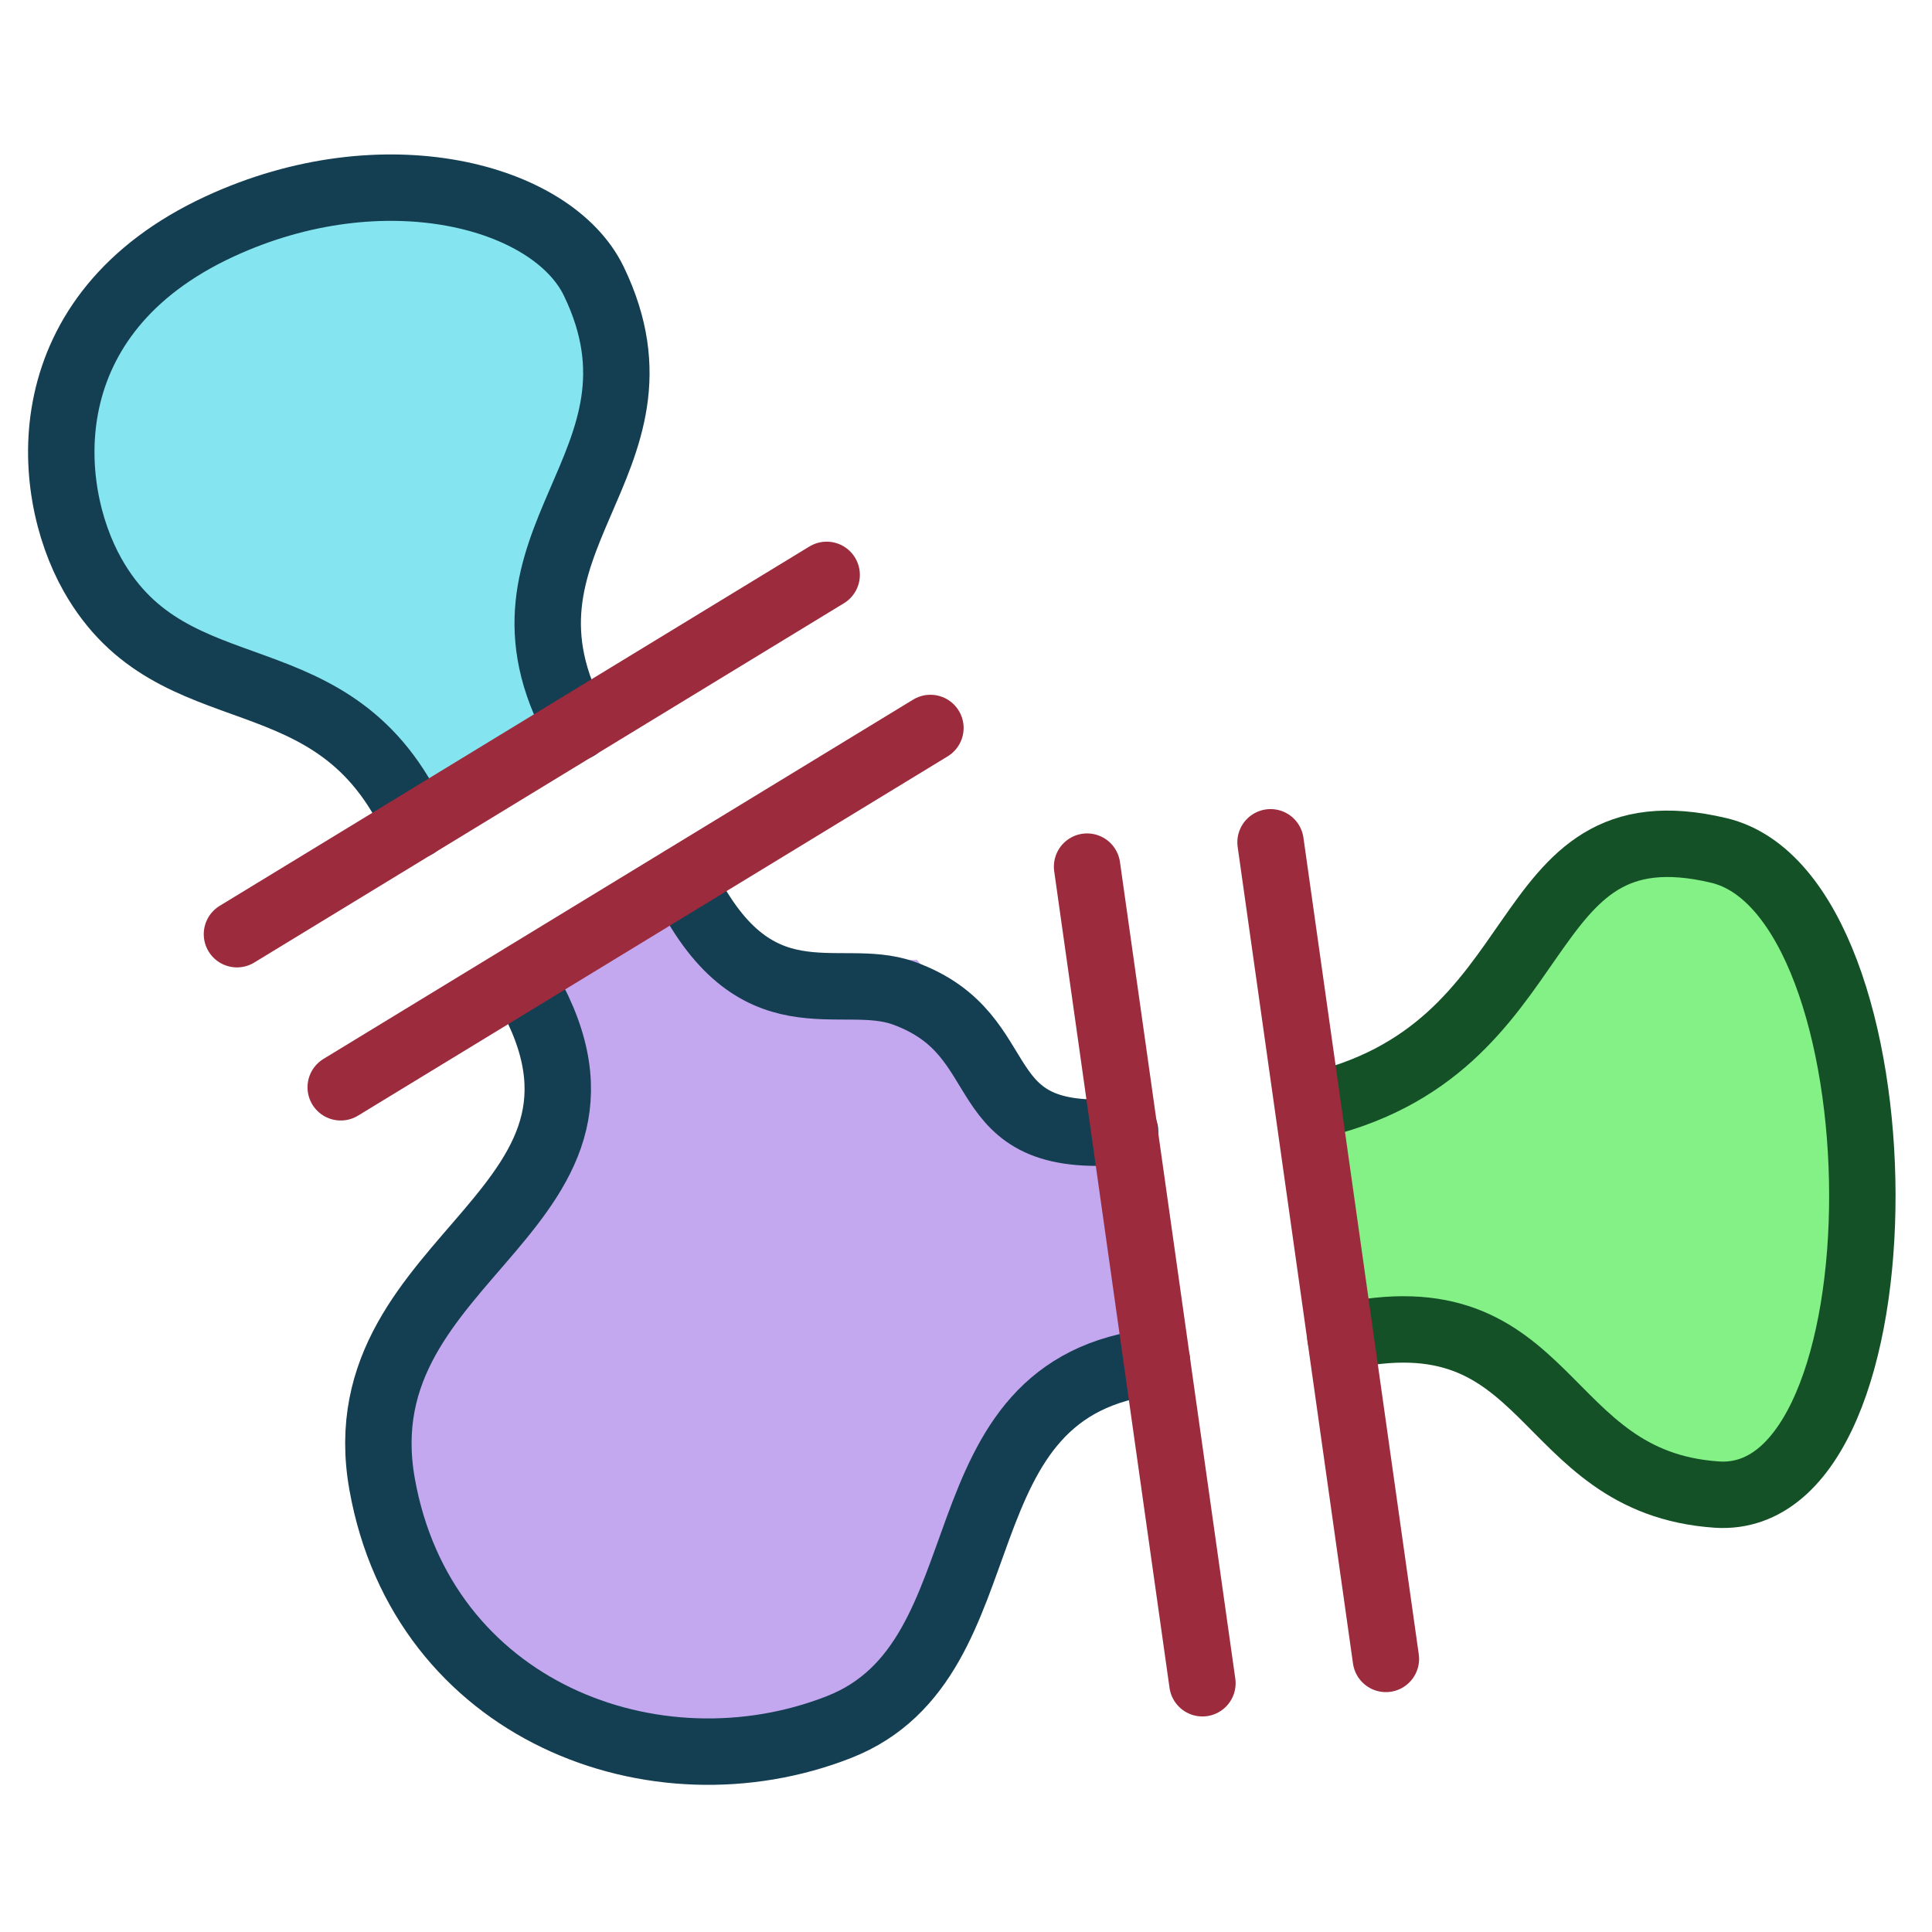
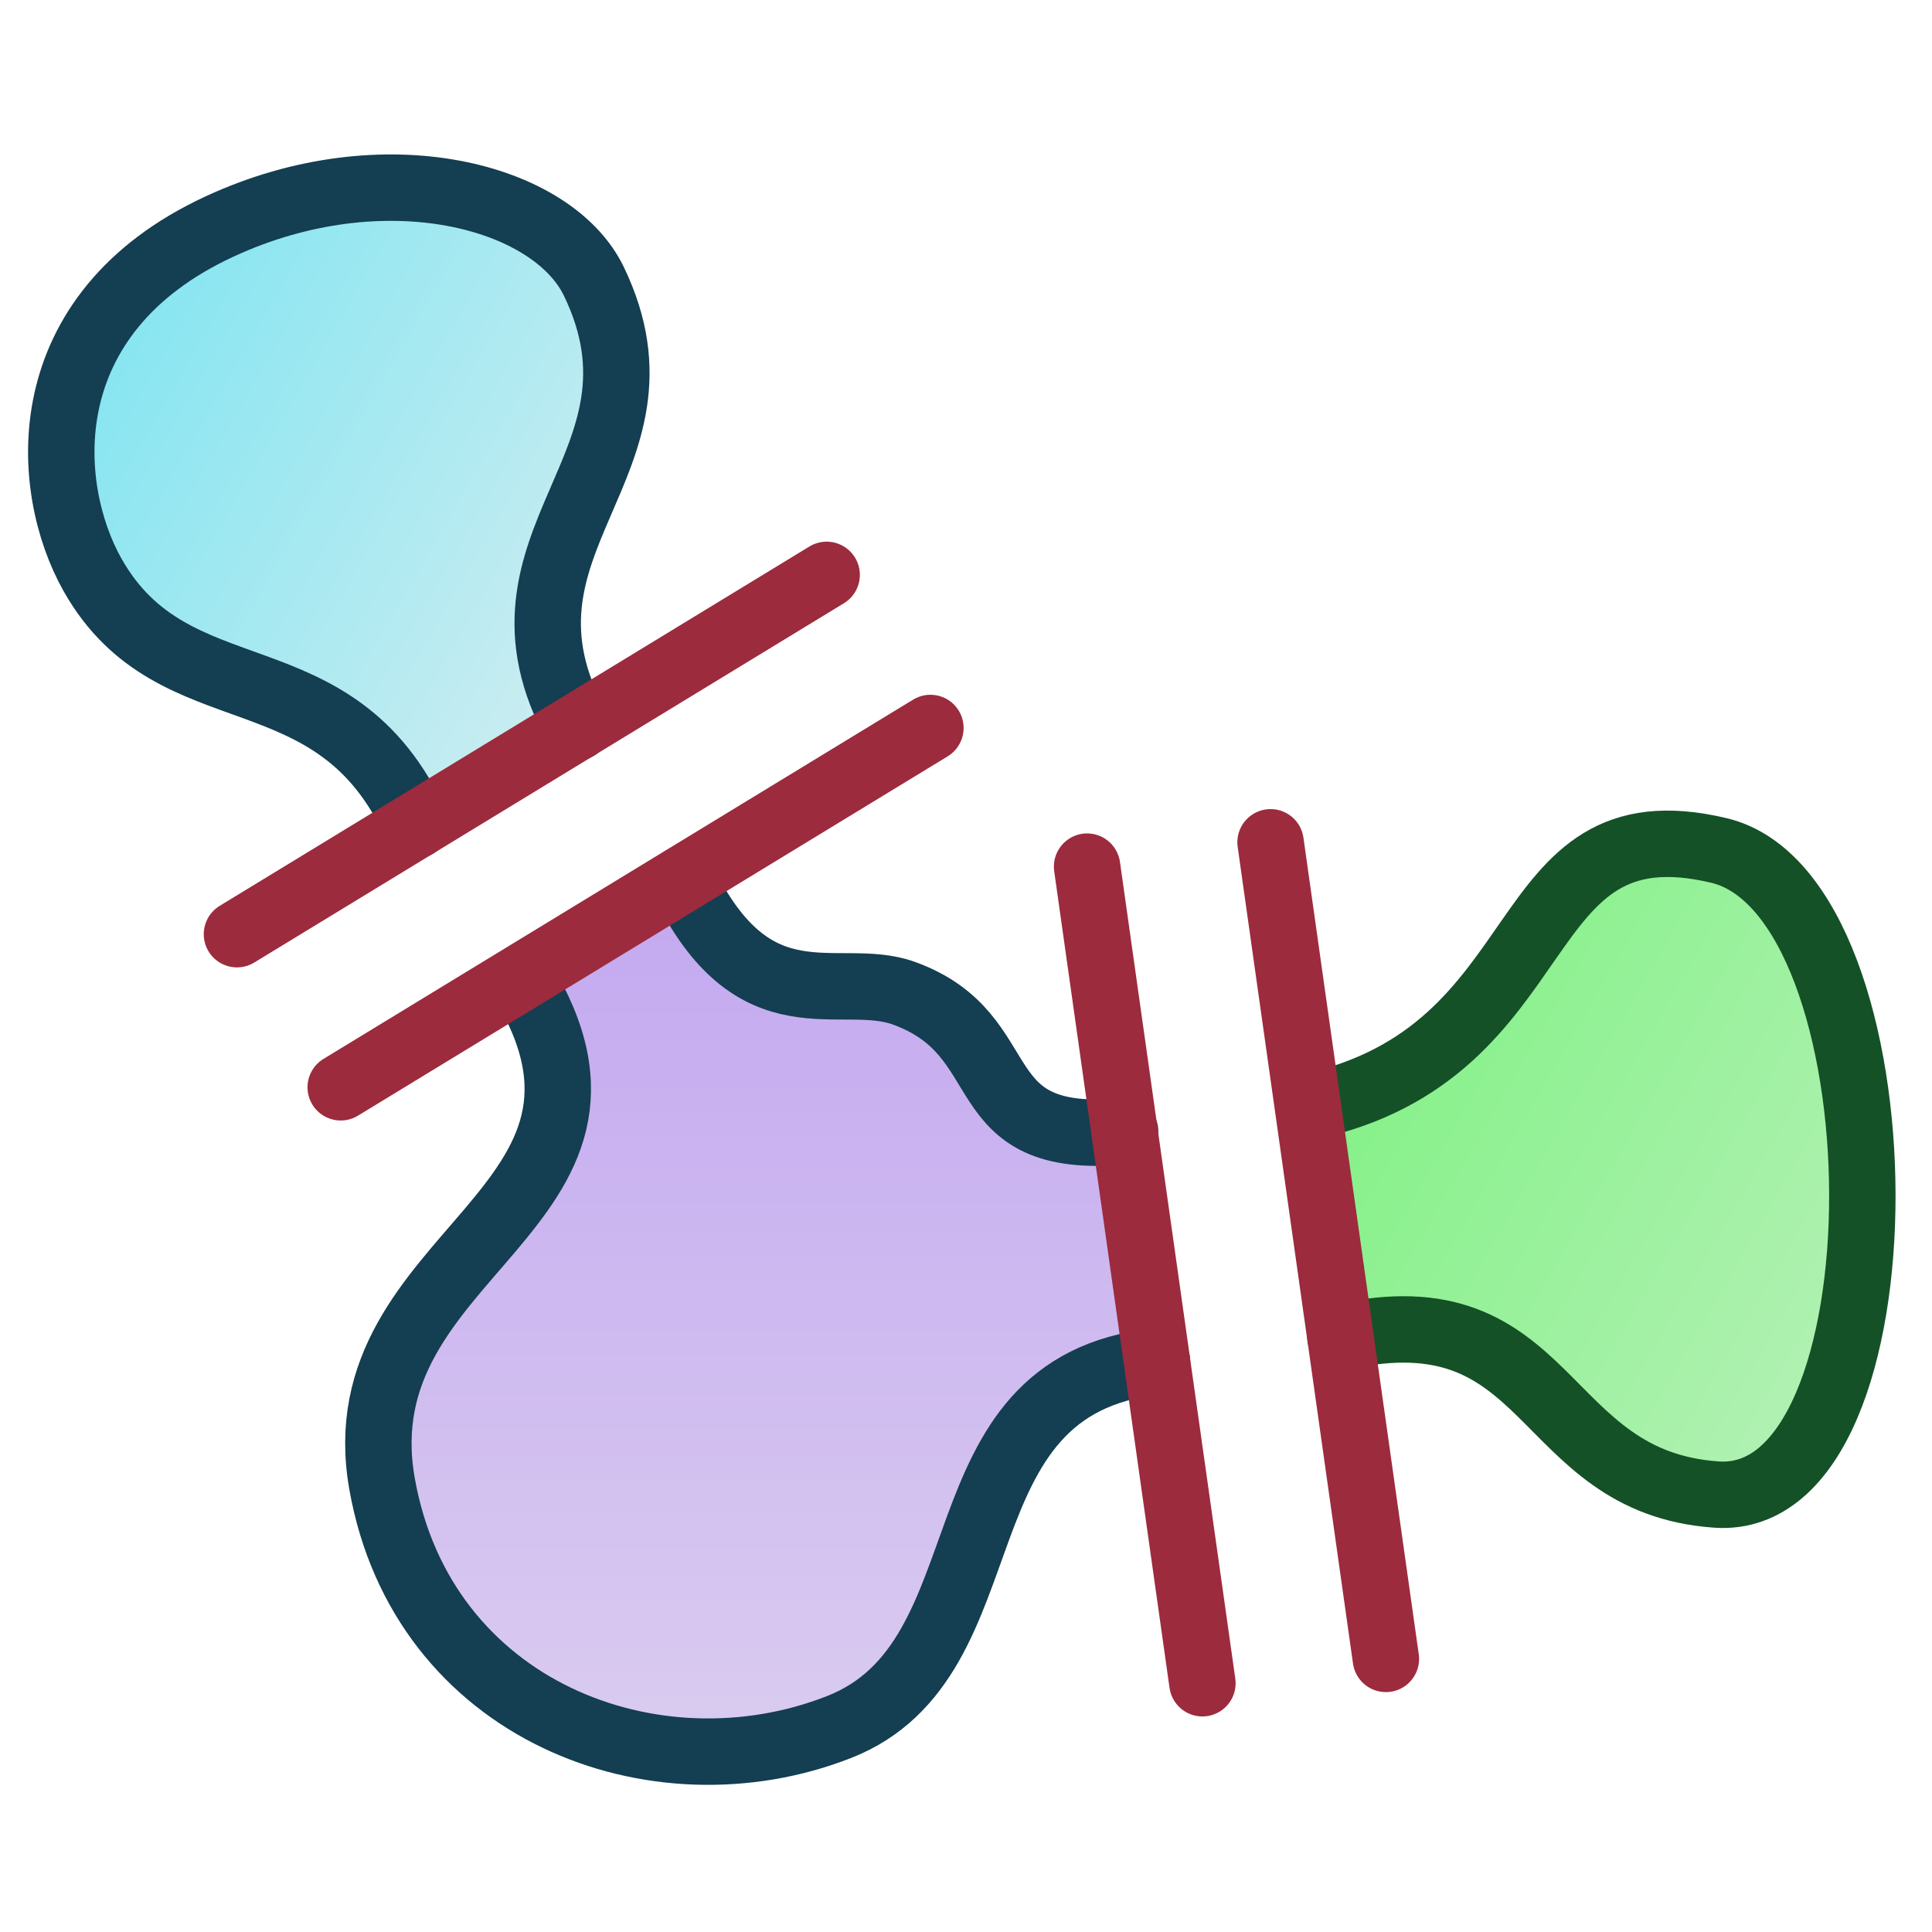
<svg xmlns="http://www.w3.org/2000/svg" version="1.1" id="Layer_1" x="0px" y="0px" width="640px" height="640px" viewBox="0 0 640 640" enable-background="new 0 0 640 640" xml:space="preserve">
  <g>
-     <polyline fill="#C3A8F0" points="172.584,324.321 244.058,422.47 383.269,451.059 372.495,374.803 337.103,357.133 303.796,318    247.661,318 225.512,291.138  " />
+     <linearGradient id="SVGID_1_" gradientUnits="userSpaceOnUse" x1="254.229" y1="291.203" x2="254.229" y2="582.598">
+       <stop offset="0" style="stop-color:#C3A8F0" />
+       <stop offset="1" style="stop-color:#DACCF0" />
+     </linearGradient>
+     <path fill="url(#SVGID_1_)" d="M172.584,324.056c31.592,82.944-60.347,90.222-46.023,167.494   c15.974,86.175,105.63,110.428,160.61,75.941C331,540,314,465,383.425,452.156l-10.728-75.957C332,375.22,333,347,299.383,329   c-18.044-9.662-45.153,1-73.314-37.797" />
    <path fill="none" stroke="#143E51" stroke-width="22" stroke-linecap="round" stroke-miterlimit="10" d="M226.069,291.286   c23.755,49.298,51.758,29.931,73.314,37.714c38.617,13.944,19.64,50.776,73.314,45.752" />
-     <path fill="#C3A8F0" stroke="#143E51" stroke-width="22" stroke-linecap="round" stroke-miterlimit="10" d="M172.584,324.056   C220,401,112.867,414.277,126.562,491.55C139.899,566.812,217,596,277.927,572.111c57.537-22.56,30.284-113.111,105.342-121.118" />
+     <path fill="none" stroke="#143E51" stroke-width="22" stroke-linecap="round" stroke-miterlimit="10" d="M172.584,324.056   C220,401,112.867,414.277,126.562,491.55C139.899,566.812,217,596,277.927,572.111c57.537-22.56,30.284-113.111,105.342-121.118" />
    <line fill="none" stroke="#9C2B3D" stroke-width="22" stroke-linecap="round" stroke-miterlimit="10" x1="112.867" y1="360.18" x2="308.211" y2="241.151" />
    <line fill="none" stroke="#9C2B3D" stroke-width="22" stroke-linecap="round" stroke-miterlimit="10" x1="360.111" y1="287.081" x2="398.315" y2="557.596" />
  </g>
  <g>
-     <path fill="#84E5F1" stroke="#143E51" stroke-width="22" stroke-linecap="round" stroke-miterlimit="10" d="M137.854,273.339   c-26.846-59.339-80.167-35.002-107.2-82.905c-16.221-28.745-20.637-86.37,42.075-115.402   c54.528-25.243,110.285-10.238,123.984,18.146C226.069,154,157,179,191.172,240.888" />
+     <linearGradient id="SVGID_2_" gradientUnits="userSpaceOnUse" x1="35.291" y1="102.897" x2="211.953" y2="204.893">
+       <stop offset="0" style="stop-color:#84E5F1" />
+       <stop offset="1" style="stop-color:#CDEDF1" />
+     </linearGradient>
+     <path fill="url(#SVGID_2_)" stroke="#143E51" stroke-width="22" stroke-linecap="round" stroke-miterlimit="10" d="   M137.854,273.339c-26.846-59.339-80.167-35.002-107.2-82.905c-16.221-28.745-20.637-86.37,42.075-115.402   c54.528-25.243,110.285-10.238,123.984,18.146C226.069,154,157,179,191.172,240.888" />
    <line fill="none" stroke="#9C2B3D" stroke-width="22" stroke-linecap="round" stroke-miterlimit="10" x1="78.497" y1="309.462" x2="273.841" y2="190.434" />
  </g>
  <g>
-     <path fill="#84F187" stroke="#145127" stroke-width="22" stroke-linecap="round" stroke-miterlimit="10" d="M433.472,366.69   C517.479,348.491,499,265,569.377,281.718c62.711,14.897,64.33,217.846-0.722,213.379C509,491,515,427,444.044,442.932" />
+     <linearGradient id="SVGID_3_" gradientUnits="userSpaceOnUse" x1="454.012" y1="331.113" x2="626.083" y2="430.459">
+       <stop offset="0" style="stop-color:#84F187" />
+       <stop offset="1" style="stop-color:#B2F1B4" />
+     </linearGradient>
+     <path fill="url(#SVGID_3_)" stroke="#145127" stroke-width="22" stroke-linecap="round" stroke-miterlimit="10" d="M433.472,366.69   C517.479,348.491,499,265,569.377,281.718c62.711,14.897,64.33,217.846-0.722,213.379C509,491,515,427,444.044,442.932" />
    <line fill="none" stroke="#9C2B3D" stroke-width="22" stroke-linecap="round" stroke-miterlimit="10" x1="420.887" y1="279.02" x2="459.091" y2="549.534" />
  </g>
</svg>
